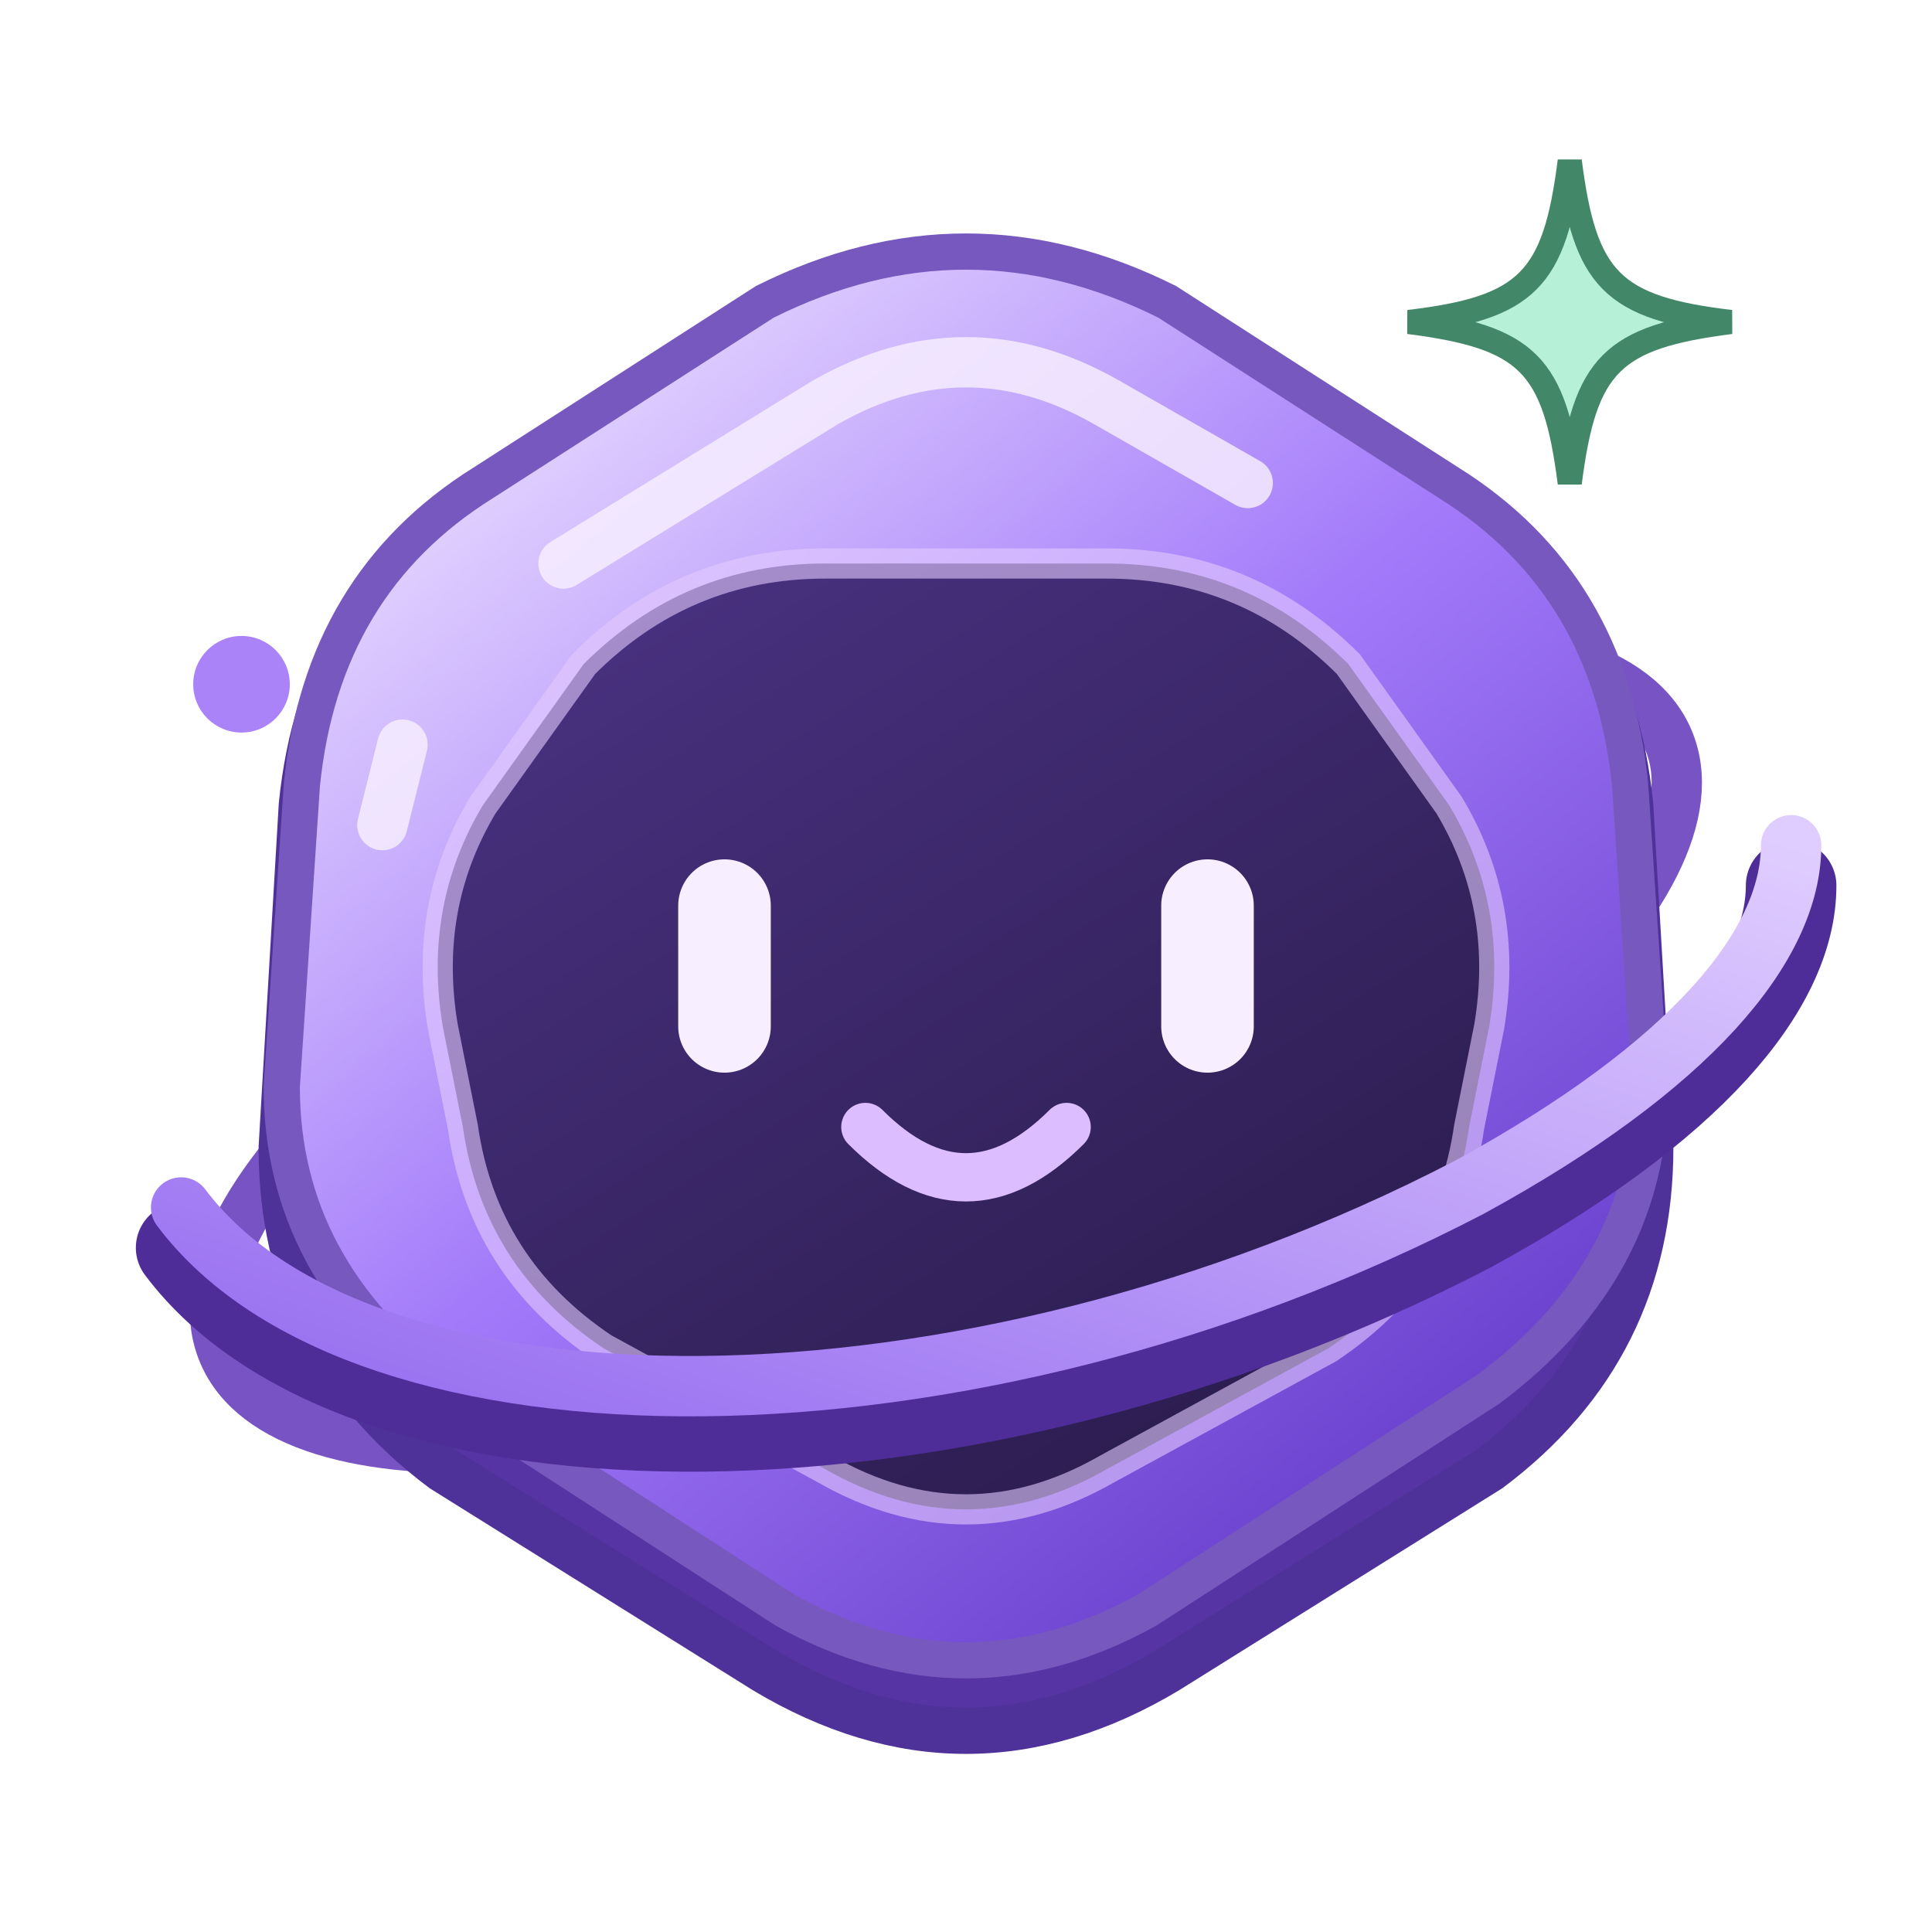
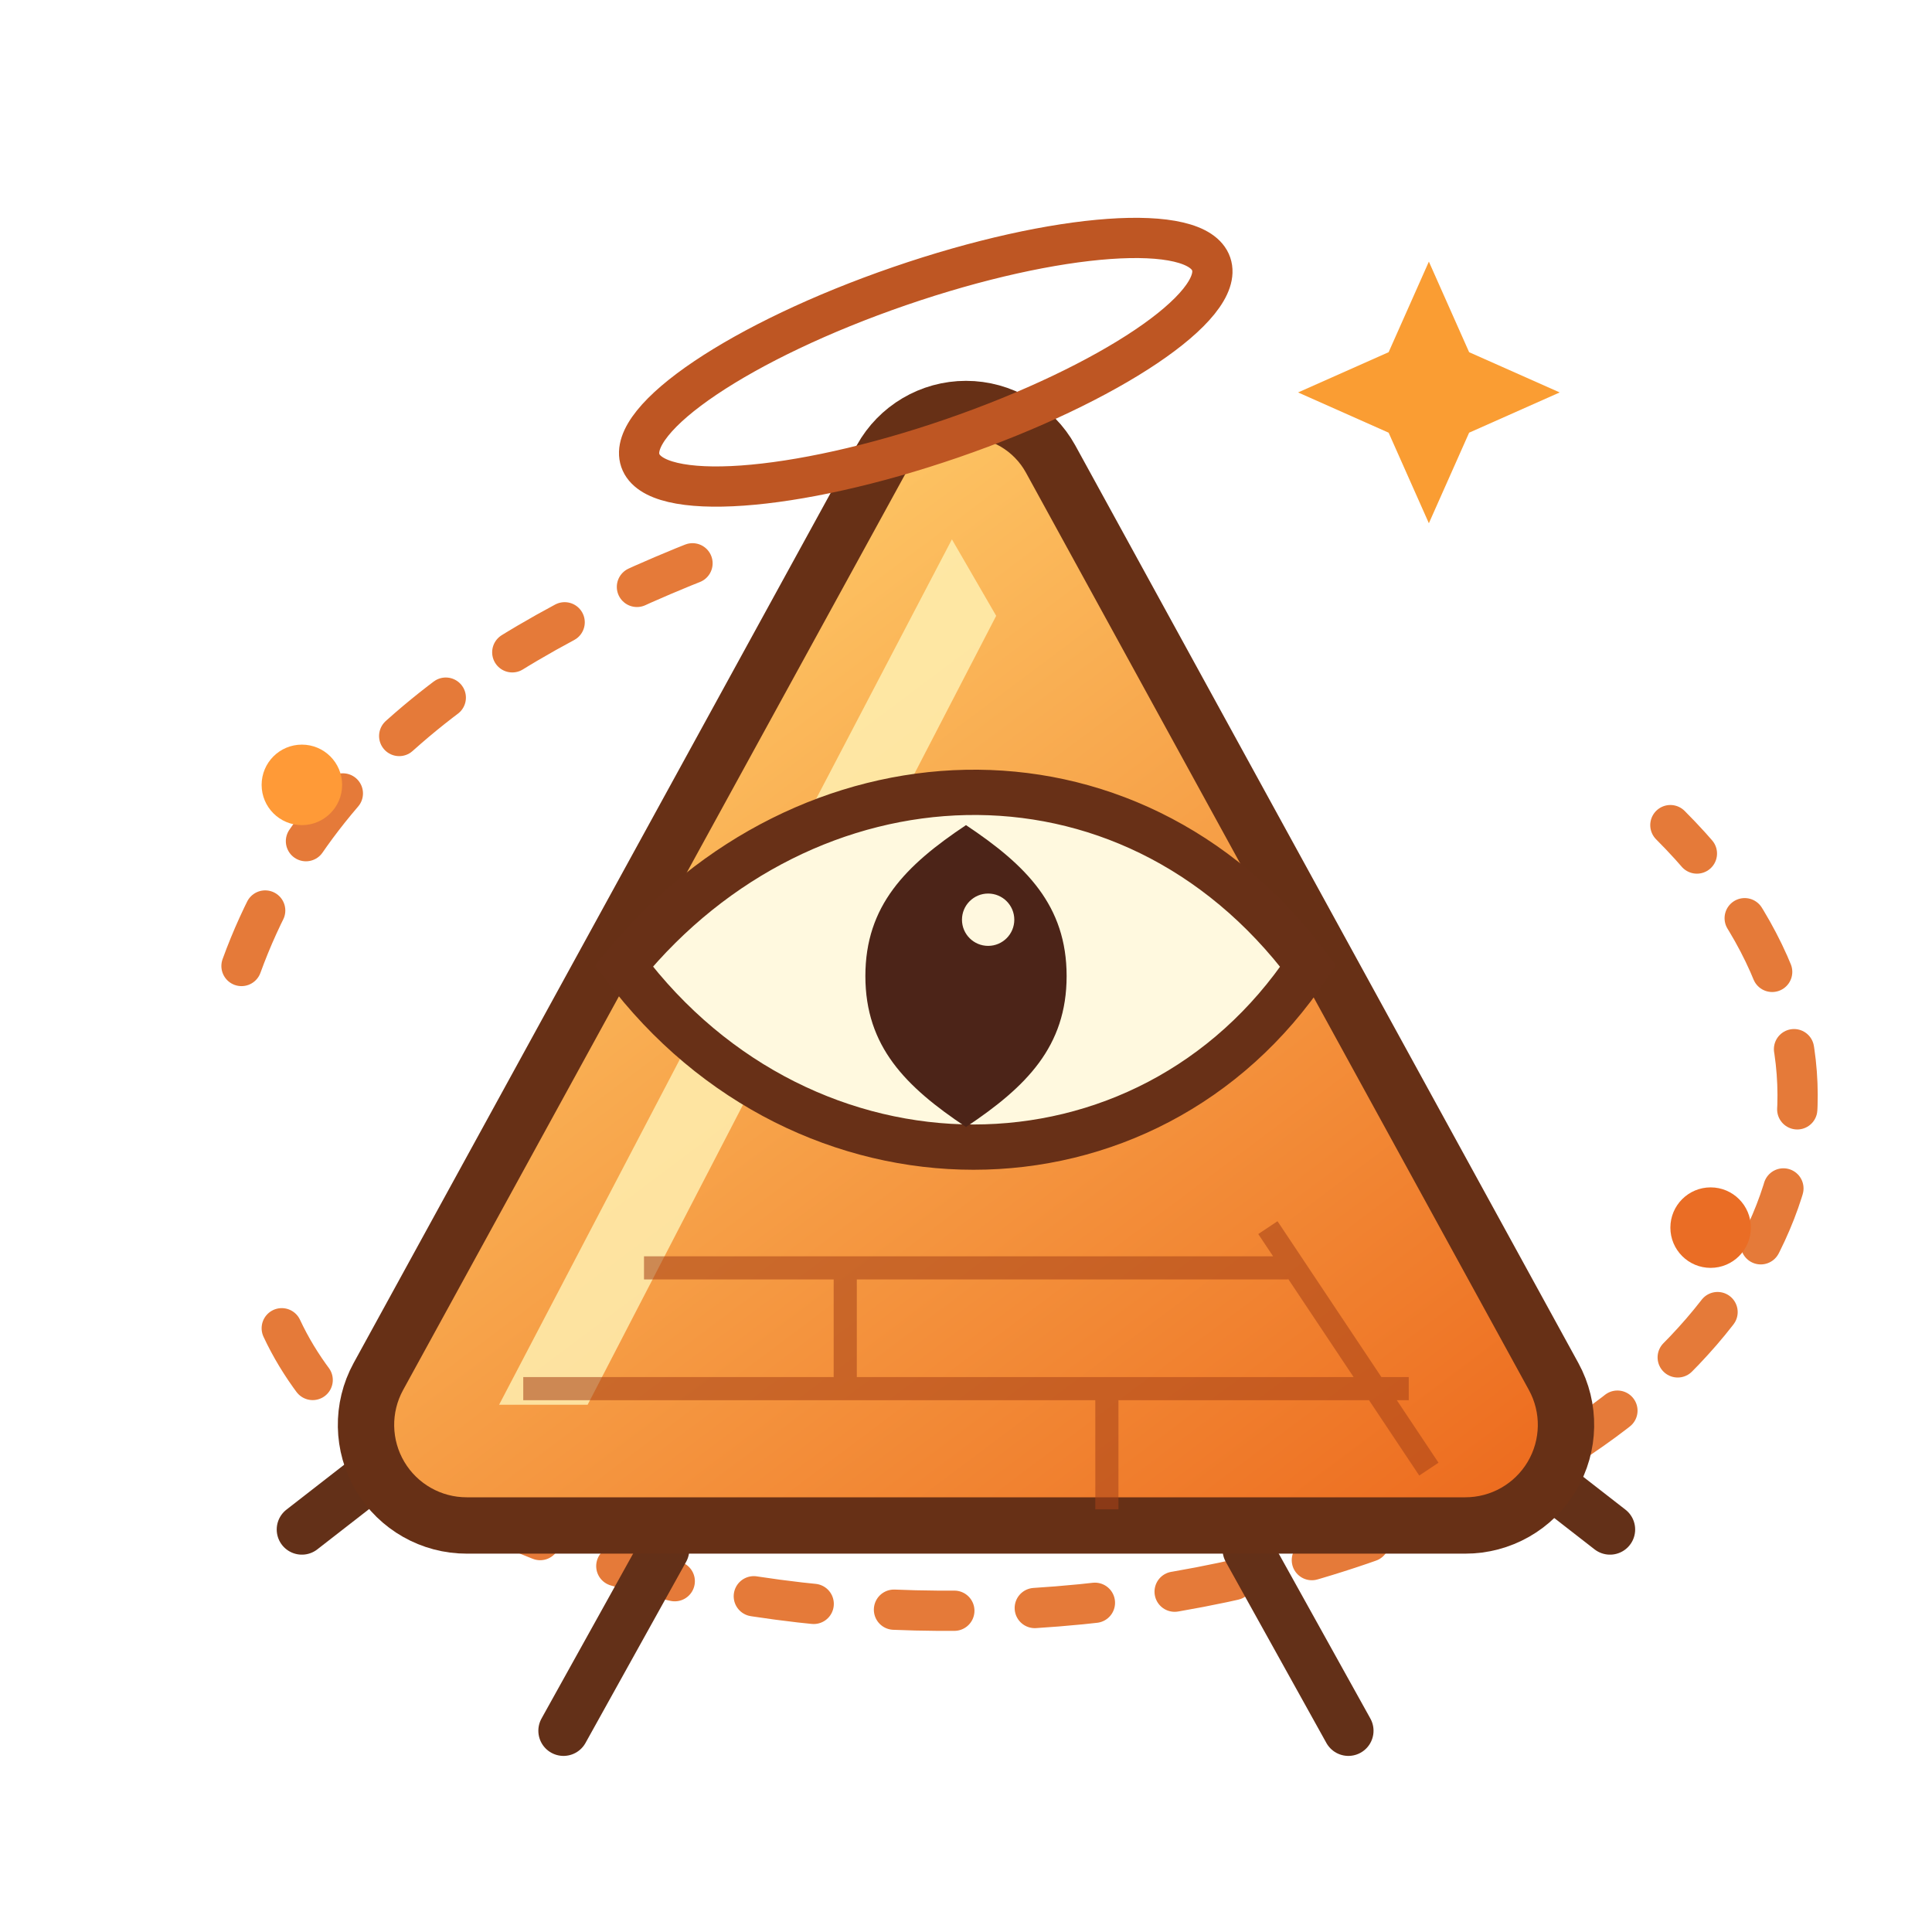
- <svg xmlns="http://www.w3.org/2000/svg" viewBox="0 0 96 96">
+ <svg xmlns="http://www.w3.org/2000/svg" viewBox="0 0 96 96" fill="none">
  <defs>
-     <linearGradient id="shell" x1=".16" y1=".07" x2=".86" y2=".94">
-       <stop stop-color="#e9dbff" />
-       <stop offset=".46" stop-color="#a27afa" />
-       <stop offset="1" stop-color="#6239c7" />
-     </linearGradient>
-     <linearGradient id="screen" x1=".18" y1="0" x2=".9" y2="1">
-       <stop stop-color="#493180" />
-       <stop offset="1" stop-color="#281a49" />
-     </linearGradient>
-     <linearGradient id="trail" x1="0" y1="1" x2="1" y2="0">
-       <stop stop-color="#956cf0" />
-       <stop offset="1" stop-color="#e0cdff" />
+     <linearGradient id="body" x1="30" y1="24" x2="72" y2="80" gradientUnits="userSpaceOnUse">
+       <stop stop-color="#ffce6b" />
+       <stop offset="1" stop-color="#ec681c" />
    </linearGradient>
  </defs>
-   <ellipse cx="47" cy="52" rx="39" ry="14" transform="rotate(-23 47 52)" fill="none" stroke="#7853c4" stroke-width="2.5" />
-   <path d="M38 16q10-5 20 0l14 9q8 5 9 15l1 17q0 10-8 16L58 83q-10 6-20 0L22 73q-8-6-8-16l1-17q1-10 9-15z" fill="#5634a4" stroke="#4e3199" stroke-width="2.3" />
-   <path d="M38 15q10-5 20 0l14 9q8 5 9 15l1 15q0 9-8 15L57 80q-9 5-18 0L22 69q-8-6-8-15l1-15q1-10 9-15z" fill="url(#shell)" stroke="#7758be" stroke-width="1.8" />
-   <path d="M28 28l13-8q7-4 14 0l7 4M19 41l1-4" fill="none" stroke="#f8efff" stroke-linecap="round" stroke-width="2.5" opacity=".82" />
-   <path d="M29 33q5-5 12-5h14q7 0 12 5l5 7q3 5 2 11l-1 5q-1 7-7 11l-11 6q-7 4-14 0l-11-6q-6-4-7-11l-1-5q-1-6 2-11z" fill="url(#screen)" stroke="#e2caff" stroke-opacity=".6" stroke-width="1.5" />
-   <path d="M36 45v6m24-6v6" stroke="#f7efff" stroke-width="4.6" stroke-linecap="round" />
-   <path d="M43 56q5 5 10 0" fill="none" stroke="#dcbdff" stroke-width="2.4" stroke-linecap="round" />
-   <path d="M9 62c9 12 39 12 64-1 11-6 16-12 16-17" fill="none" stroke="#4f2d98" stroke-width="4.5" stroke-linecap="round" />
-   <path d="M9 60c9 12 39 12 64-1 11-6 16-12 16-17" fill="none" stroke="url(#trail)" stroke-width="3" stroke-linecap="round" />
-   <path d="M78 8c.75 5.9 2.1 7.3 8 8-5.9.75-7.25 2.1-8 8-.75-5.9-2.1-7.25-8-8 5.9-.7 7.25-2.1 8-8z" fill="#b6f0d7" stroke="#438769" stroke-width="1.2" />
-   <circle cx="12" cy="34" r="2.4" fill="#ab83f9" />
+   <path d="M14 66c7 15 41 19 62 7 14-8 18-21 7-32M12 48c4-11 14-17 25-21" stroke="#e57a39" stroke-width="2" stroke-linecap="round" stroke-dasharray="3 4" />
+   <path d="m24 69-9 7m56-7 9 7m-47 1-5 9m34-9 5 9" stroke="#633018" stroke-width="2.5" stroke-linecap="round" />
+   <path d="M43.8 22.8a4.8 4.8 0 0 1 8.4 0l25 45.6a5 5 0 0 1-4.4 7.4H23.2a5 5 0 0 1-4.4-7.4z" fill="url(#body)" stroke="#673016" stroke-width="2.8" stroke-linejoin="round" />
+   <path d="m47.3 26.8-22.5 43h4.4l20.3-39.2z" fill="#fff0b2" opacity=".83" />
+   <path d="M32 63h32m-38 6h44m-28-6v6m13 0v6m8-14 8 12" stroke="#a84218" stroke-width="1.15" opacity=".56" />
+   <path d="M31 48c9-11 25-12 34 0-8 12-25 12-34 0Z" fill="#fff9df" stroke="#683017" stroke-width="2.25" />
+   <path d="M48 41c3 2 5 4 5 7.5S51 54 48 56c-3-2-5-4-5-7.5s2-5.5 5-7.5Z" fill="#4c2418" />
+   <circle cx="49.1" cy="45.7" r="1.3" fill="#fff8df" />
+   <ellipse cx="46" cy="18" rx="15" ry="4" transform="rotate(-19 46 18)" stroke="#be5623" stroke-width="2" />
+   <path d="m71 13 2 4.5 4.5 2-4.5 2-2 4.5-2-4.5-4.5-2 4.5-2z" fill="#fa9d33" />
+   <circle cx="15" cy="39" r="2" fill="#ff9a37" />
+   <circle cx="85" cy="61" r="2" fill="#ea6d25" />
</svg>
